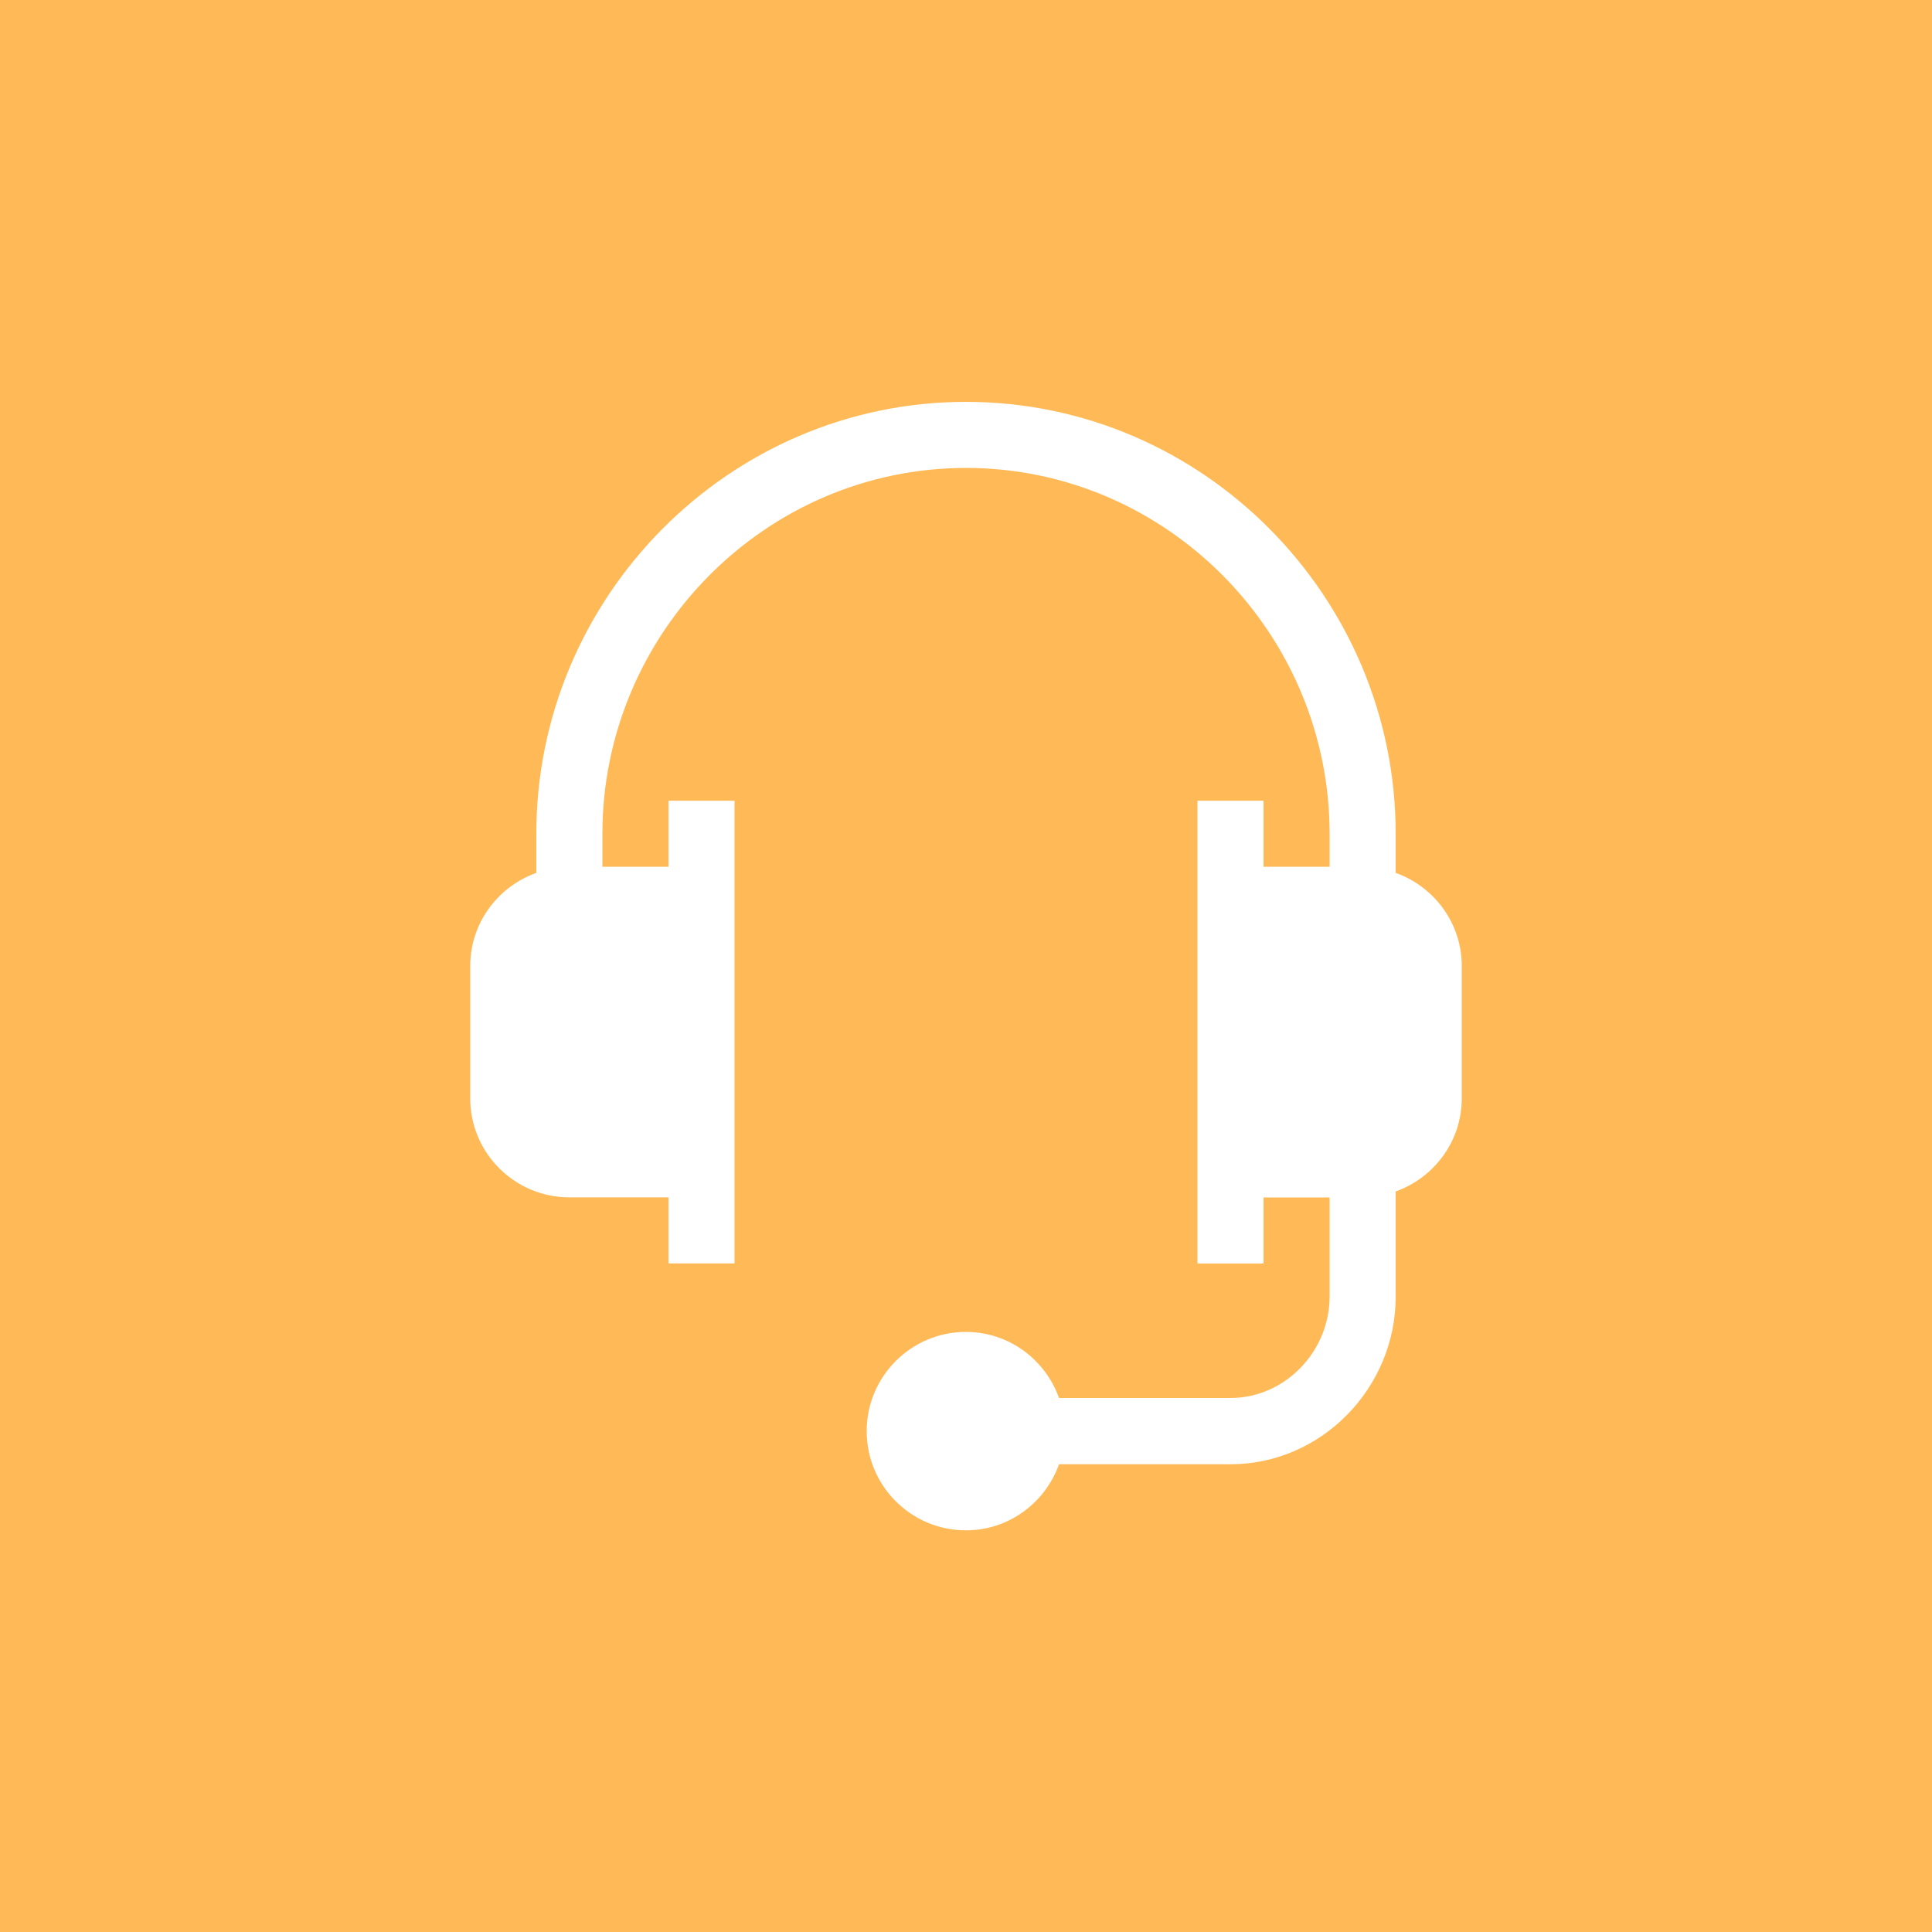
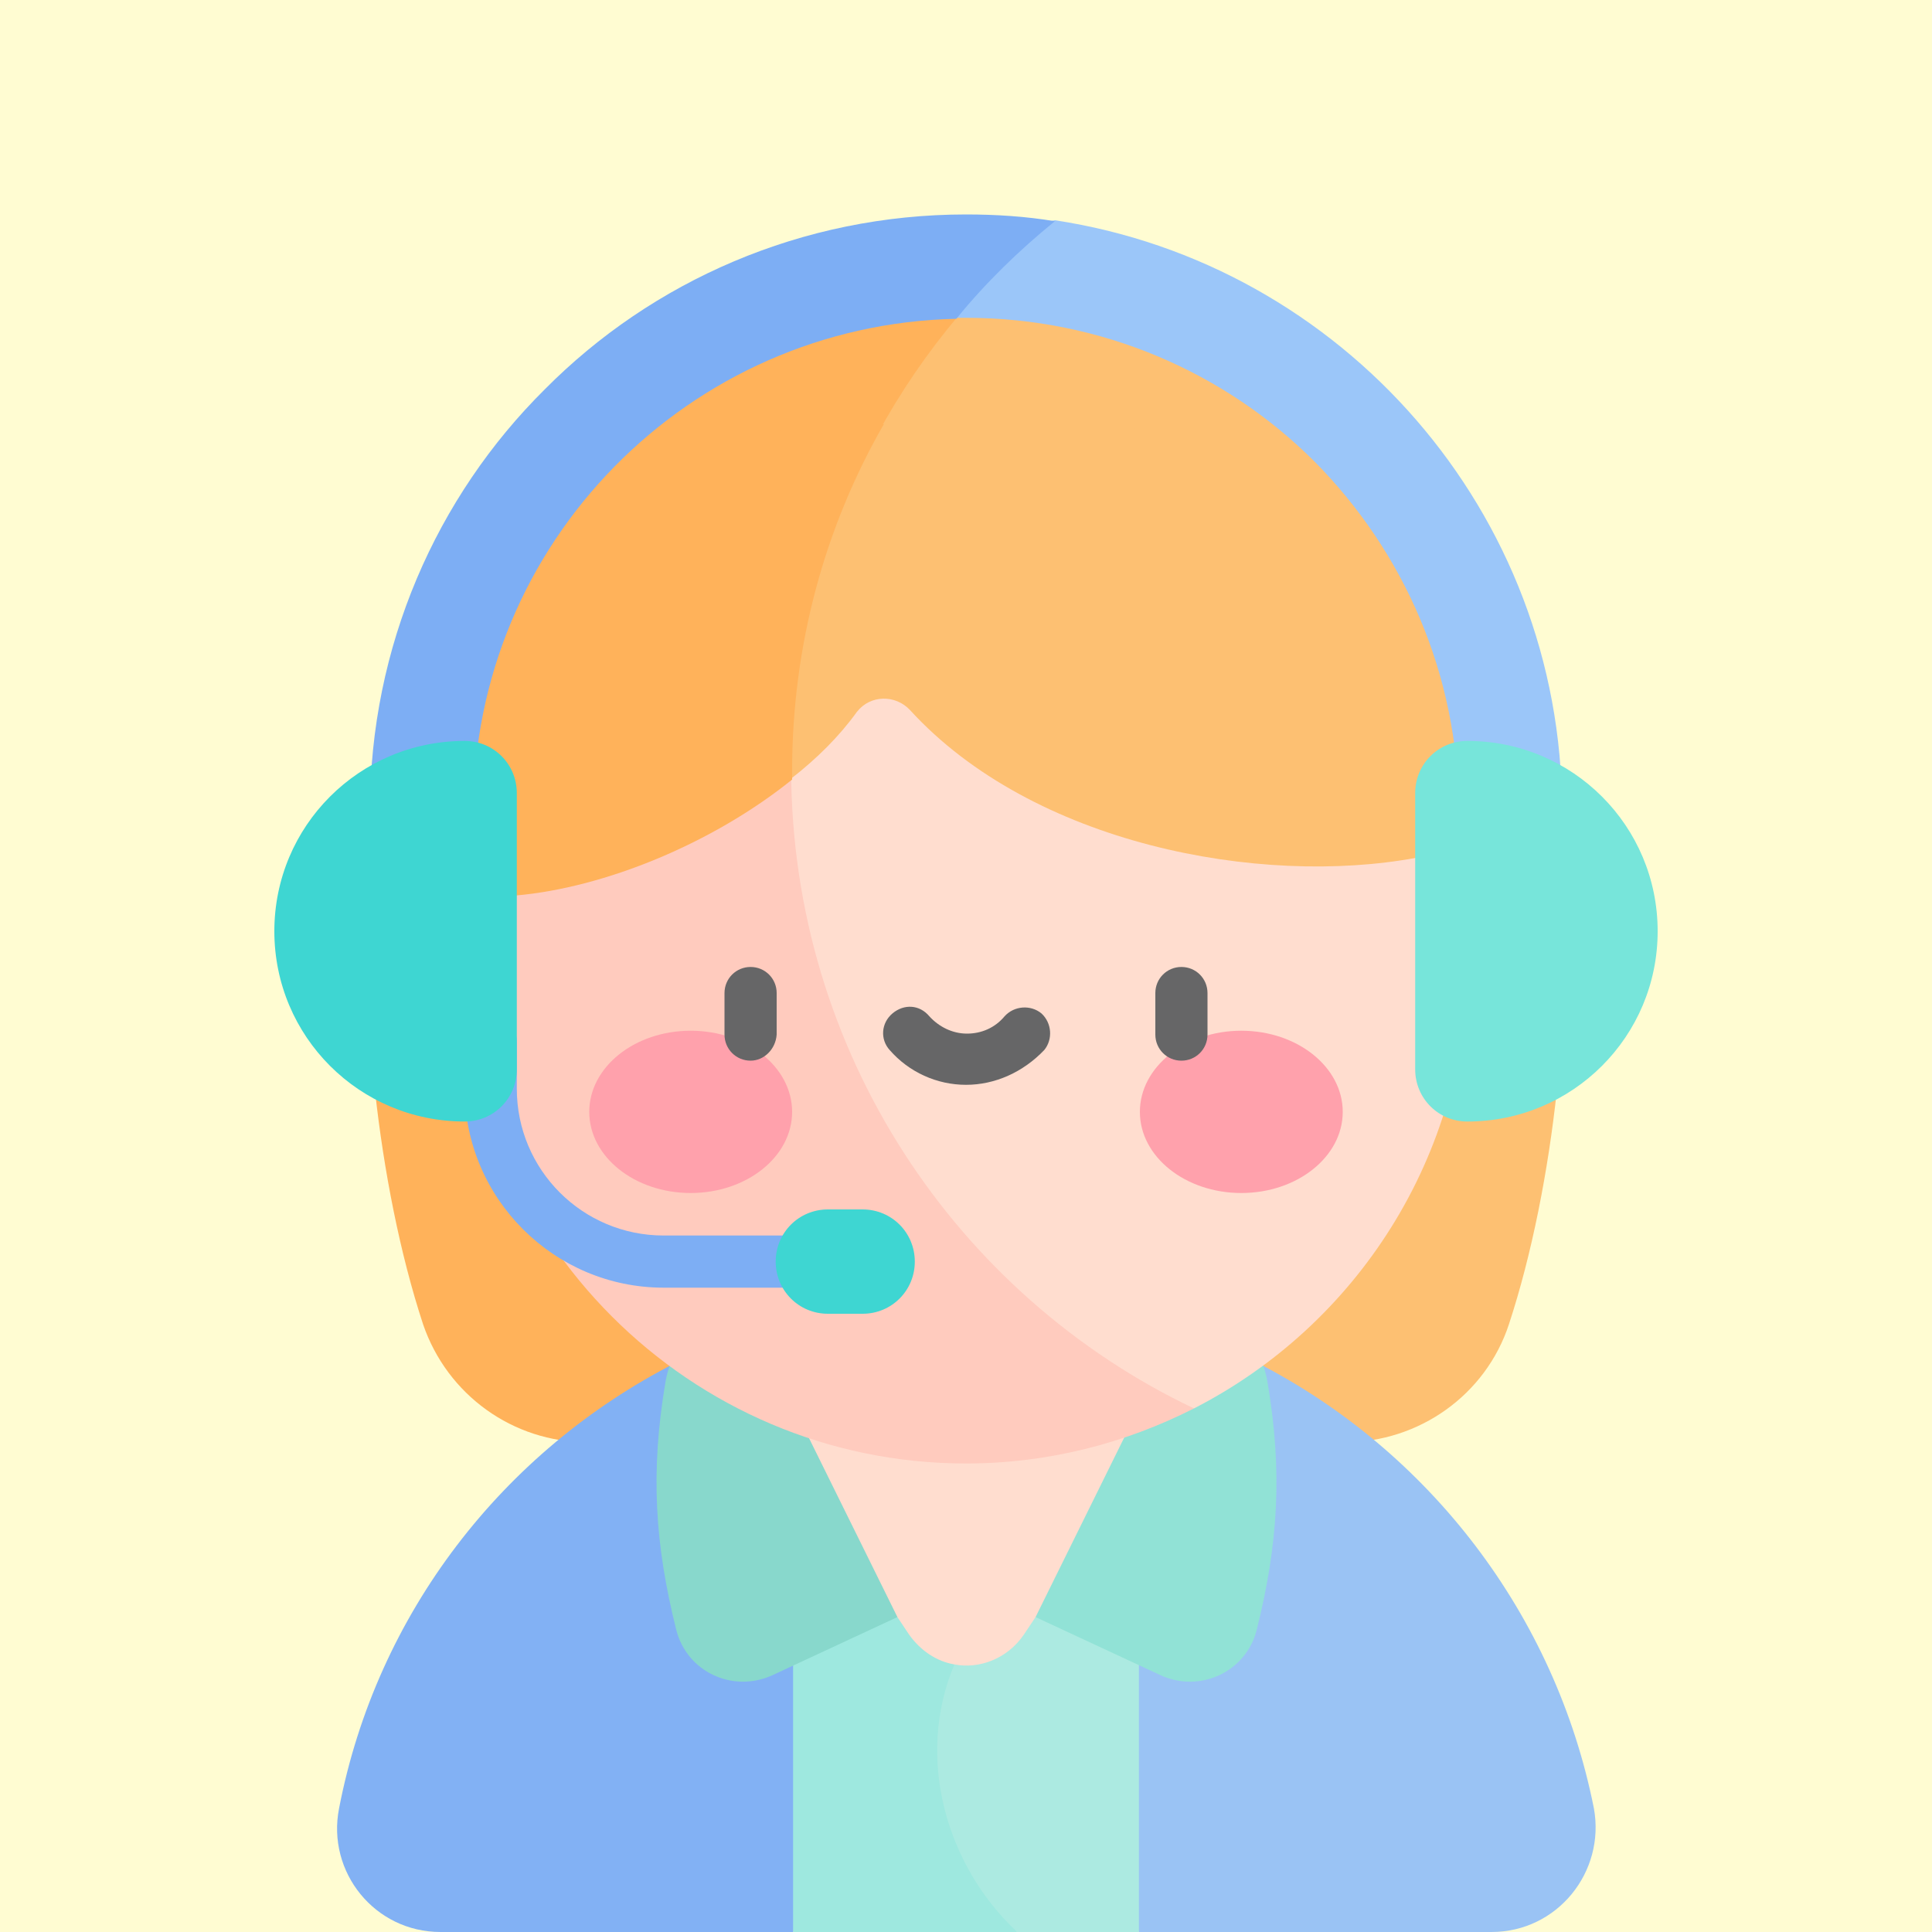
<svg xmlns="http://www.w3.org/2000/svg" version="1.1" id="Capa_1" x="0px" y="0px" viewBox="0 0 200 200" style="enable-background:new 0 0 200 200;" xml:space="preserve">
  <style type="text/css">
- 	.st0{fill:#FFBA57;}
- 	.st1{fill:#FFFFFF;}
+ 	.st0{fill:#FFFCD2;}
+ 	.st1{fill:#FDC072;}
+ 	.st2{fill:#FFB25A;}
+ 	.st3{fill:#FFDDCF;}
+ 	.st4{fill:#9AC3F4;}
+ 	.st5{fill:#82B1F4;}
+ 	.st6{fill:#ACEAE1;}
+ 	.st7{fill:#9EE8DF;}
+ 	.st8{fill:#91E2D6;}
+ 	.st9{fill:#88D8CC;}
+ 	.st10{fill:#FFCBBE;}
+ 	.st11{fill:#FFA1AC;}
+ 	.st12{fill:#666667;}
+ 	.st13{fill:#9BC6F9;}
+ 	.st14{fill:#7DAEF4;}
+ 	.st15{fill:#3ED6D2;}
+ 	.st16{fill:#77E5DA;}
</style>
-   <rect x="-2" y="-4" class="st0" width="208" height="206" />
+   <rect x="-2" y="-4" class="st0" width="203.2" height="206" />
  <g id="Capa_3">
</g>
  <g>
+     <path class="st1" d="M156.2,137.1c-2.4,7.3-9.3,12.2-17,12.2H109c0,0-37.8-40.4-37.8-69.5c0-21.3,9.1-41.3,34.3-53.8   c28.1,2.5,54.6,24.2,55.9,65.2C162.9,102.5,161,122.5,156.2,137.1L156.2,137.1z" />
+     <path class="st2" d="M123.4,145.7l-14.4,3.6H60.8c-7.7,0-14.5-4.9-17-12.2c-4.8-14.6-6.7-34.5-5.3-45.8C40,45,73.8,23.2,105.6,26   C91.1,39.4,82,58.5,82,79.8C82,108.8,98.9,133.9,123.4,145.7L123.4,145.7z" />
+   </g>
+   <path class="st3" d="M123.7,138.2c-1.4,0.7-10.6,34.6-10.6,34.6c-2.8,4.2-23.4,4.2-26.2,0c0,0-9.2-33.9-10.6-34.6  c7.3-2.8,15.3-4.4,23.7-4.4C108.4,133.8,116.3,135.4,123.7,138.2z" />
+   <path class="st4" d="M154.4,200h-36.5c-13.5-18.1-4.2-38.2,12.3-58.9c17.7,9.1,30.8,26,34.8,46.1C166.2,193.8,161.2,200,154.4,200z" />
+   <path class="st5" d="M82.1,200H45.6c-6.8,0-11.8-6.2-10.5-12.8c3.9-20.2,17-37,34.8-46.1C83,163.2,93.6,184.7,82.1,200z" />
+   <path class="st6" d="M117.9,167.4V200h-12.6c-13.3-5.7-18.6-16.6-6.5-27.7c2.6,0.5,5.5-0.6,7.2-3.1l1.2-1.8L117.9,167.4L117.9,167.4  z" />
+   <path class="st7" d="M105.3,200H82.1v-32.6h10.8l1.2,1.8c1.2,1.7,2.9,2.8,4.7,3.1C94.7,182,98,193.2,105.3,200z" />
+   <path class="st8" d="M131.2,143c1.6,9.4,1.1,16.9-1.1,25.7c-1.1,4.4-5.9,6.6-10,4.7l-12.9-6l12.3-24.9  C124.3,134.9,130.1,136.8,131.2,143L131.2,143z" />
+   <path class="st9" d="M68.9,143c-1.6,9.4-1.1,16.9,1.1,25.7c1.1,4.4,5.9,6.6,10,4.7l12.9-6l-12.3-24.9C75.8,134.9,70,136.8,68.9,143z  " />
+   <g>
+     <path class="st3" d="M123.6,145.8c-30.7-6.6-52.1-32.7-52.1-61.9c0-11.1,5.1-24.2,17.3-35.2c3.6-0.8,7.3-1.2,11.2-1.2   c28.6,0,51.9,23.3,51.9,52C151.9,119.7,140.4,137.2,123.6,145.8L123.6,145.8z" />
+     <path class="st10" d="M123.6,145.8c-7.1,3.6-15.1,5.7-23.6,5.7c-28.6,0-51.9-23.3-51.9-52c0-24.9,17.4-45.6,40.7-50.8   c-4.4,9.4-6.9,20-6.9,31.1C82,108.9,99,134.1,123.6,145.8L123.6,145.8z" />
+   </g>
+   <g>
    <g>
-       <path class="st1" d="M58.94,123.95H69.2v6.84h6.84V82.89H69.2v6.84h-6.84v-3.42c0-20.75,16.89-37.87,37.64-37.87    s37.64,17.11,37.64,37.87v3.42h-6.84v-6.84h-6.84v47.91h6.84v-6.84h6.84v10.27c0,5.66-4.6,10.49-10.27,10.49h-17.74    c-1.42-3.97-5.18-6.84-9.64-6.84c-5.66,0-10.27,4.6-10.27,10.27s4.6,10.27,10.27,10.27c4.46,0,8.22-2.87,9.64-6.84h17.74    c9.43,0,17.11-7.9,17.11-17.34v-10.9c3.97-1.42,6.84-5.18,6.84-9.64V100c0-4.46-2.87-8.22-6.84-9.64v-4.05    c0-24.53-19.96-44.71-44.48-44.71S55.52,61.79,55.52,86.31v4.05c-3.97,1.42-6.84,5.18-6.84,9.64v13.69    C48.67,119.35,53.28,123.95,58.94,123.95z" />
+       <ellipse class="st11" cx="71.5" cy="115.1" rx="10.5" ry="8.4" />
+       <ellipse class="st11" cx="128.5" cy="115.1" rx="10.5" ry="8.4" />
+     </g>
+     <g>
+       <path class="st12" d="M77.7,109.8c-1.5,0-2.7-1.2-2.7-2.7v-4.3c0-1.5,1.2-2.7,2.7-2.7s2.7,1.2,2.7,2.7v4.3    C80.3,108.6,79.1,109.8,77.7,109.8z" />
+       <path class="st12" d="M122.3,109.8c-1.5,0-2.7-1.2-2.7-2.7v-4.3c0-1.5,1.2-2.7,2.7-2.7s2.7,1.2,2.7,2.7v4.3    C125,108.6,123.8,109.8,122.3,109.8z" />
+       <path class="st12" d="M100,112.3c-3,0-5.9-1.3-7.9-3.6c-1-1.1-0.9-2.8,0.3-3.8s2.8-0.9,3.8,0.3c1,1.1,2.4,1.8,3.9,1.8    s2.9-0.6,3.9-1.8c1-1.1,2.7-1.2,3.8-0.3c1.1,1,1.2,2.7,0.3,3.8C105.9,111,103,112.3,100,112.3L100,112.3z" />
    </g>
  </g>
+   <g>
+     <path class="st1" d="M159,82.1l-5.5,14.2c-1.4,3.7-6.9,2.7-6.9-1.3v-6.2c-16.2,3-39.7-1.4-52.4-15.3c-1.5-1.6-4.1-1.6-5.5,0.2   c-1.8,2.5-4.1,4.8-6.8,6.9c-2.8-0.9-4.9-1.9-5.1-2.1C64,66.3,79.4,54.9,91.4,43.9c19.1-0.7,38.8,0.9,59,5.2L159,82.1z" />
+     <path class="st2" d="M82,79.8c0,0.3,0,0.6,0,0.9c-8.2,6.6-19.4,11.2-28.6,12v2.4c0,4-5.5,5-6.9,1.3L41,82.1l8.7-33   c13.7-2.9,27.6-4.7,41.8-5.2C85.4,54.5,82,66.8,82,79.8L82,79.8z" />
+   </g>
+   <path class="st13" d="M161.7,83.9v13.4H151V83.9c0-14.1-5.7-26.8-14.9-36.1c-9.2-9.2-22-14.9-36.1-14.9c-0.3,0-0.7,0-1,0  c-3.4-4.7-0.2-8.1,10.2-10.1C138.9,27.3,161.7,53,161.7,83.9z" />
+   <path class="st14" d="M109.2,22.9c-3.7,3-7.2,6.4-10.2,10.1c-27.7,0.6-50,23.2-50,51v13.4H38.3V83.9c0-17,6.9-32.5,18.1-43.6  C67.5,29.1,83,22.2,100,22.2C103.1,22.2,106.2,22.4,109.2,22.9L109.2,22.9z" />
+   <path class="st14" d="M85.8,133.3H68.7c-11.3,0-20.6-9.2-20.6-20.6v-4.9c0-1.5,1.2-2.7,2.7-2.7s2.7,1.2,2.7,2.7v4.9  c0,8.4,6.8,15.2,15.2,15.2h17.1c1.5,0,2.7,1.2,2.7,2.7C88.5,132.1,87.3,133.3,85.8,133.3L85.8,133.3z" />
+   <path class="st15" d="M94.7,130.6c0-3-2.4-5.4-5.4-5.4h-3.6c-3,0-5.4,2.4-5.4,5.4c0,3,2.4,5.4,5.4,5.4h3.6  C92.3,136,94.7,133.6,94.7,130.6z" />
+   <path class="st15" d="M48.1,116.1c-10.9,0-19.7-8.8-19.7-19.7c0-10.9,8.8-19.7,19.7-19.7c3,0,5.4,2.4,5.4,5.4v28.6  C53.5,113.7,51.1,116.1,48.1,116.1z" />
+   <path class="st16" d="M151.9,116.1c10.9,0,19.7-8.8,19.7-19.7c0-10.9-8.8-19.7-19.7-19.7c-3,0-5.4,2.4-5.4,5.4v28.6  C146.5,113.7,148.9,116.1,151.9,116.1z" />
</svg>
